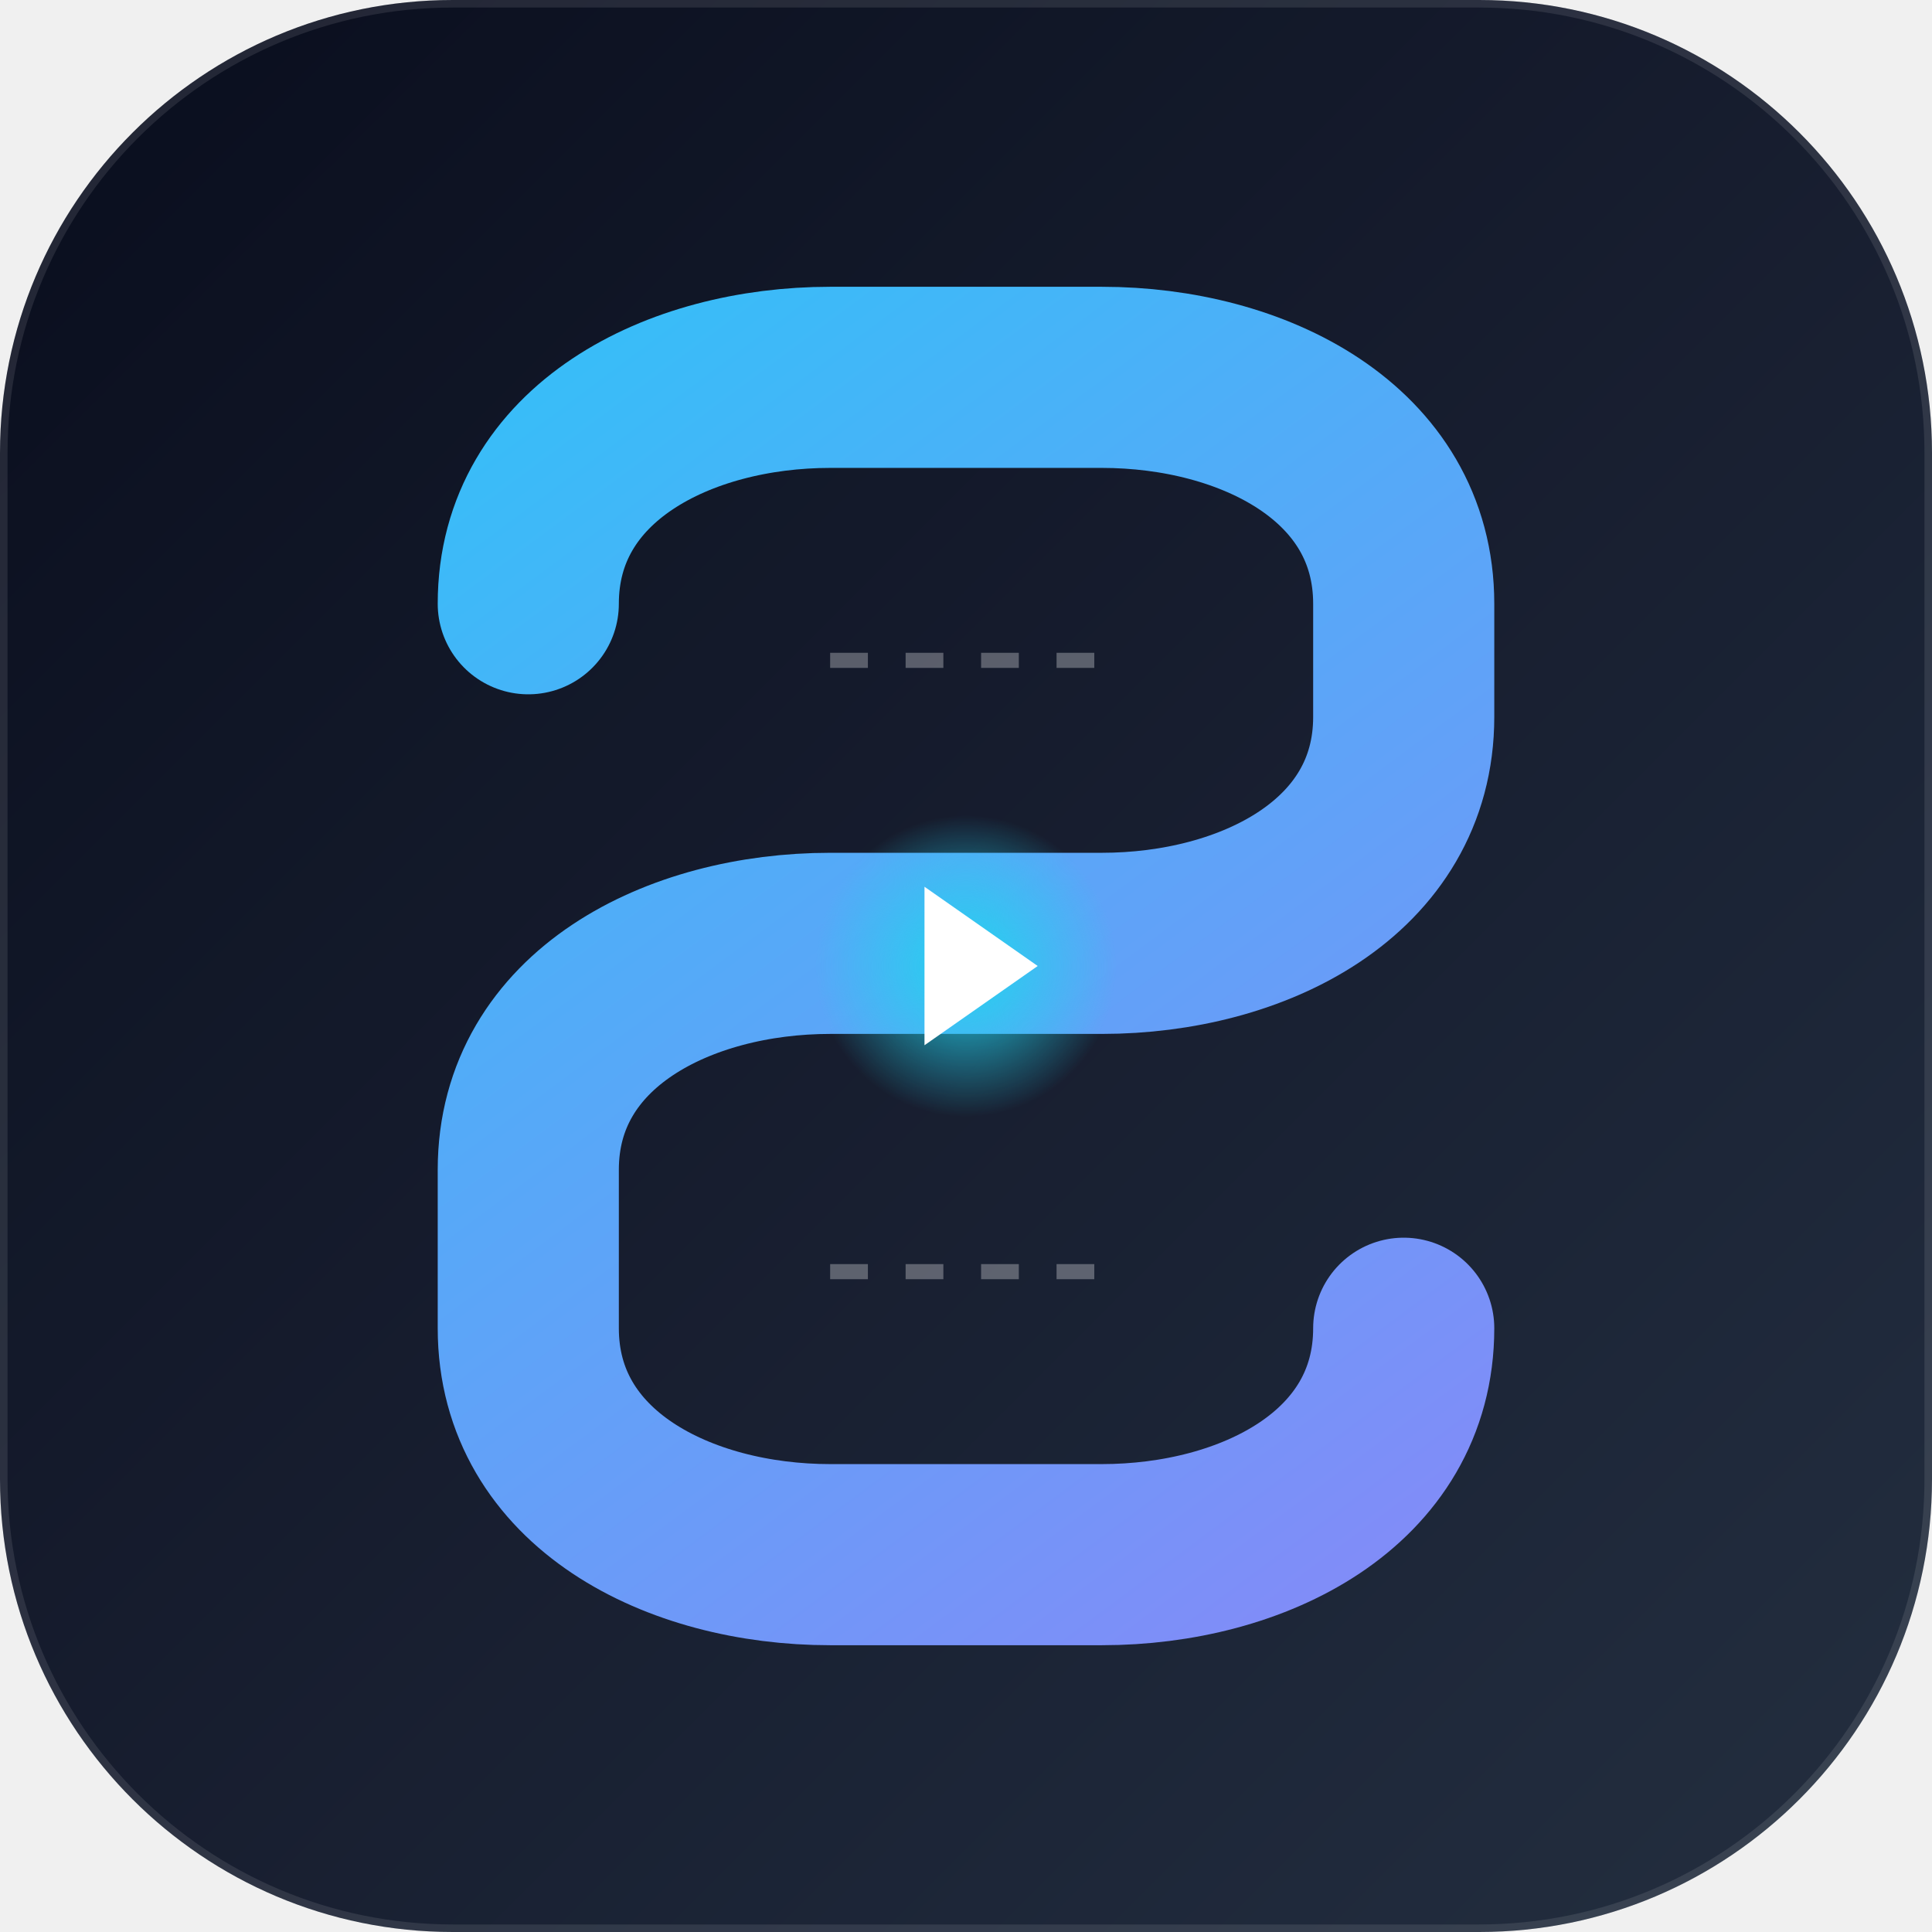
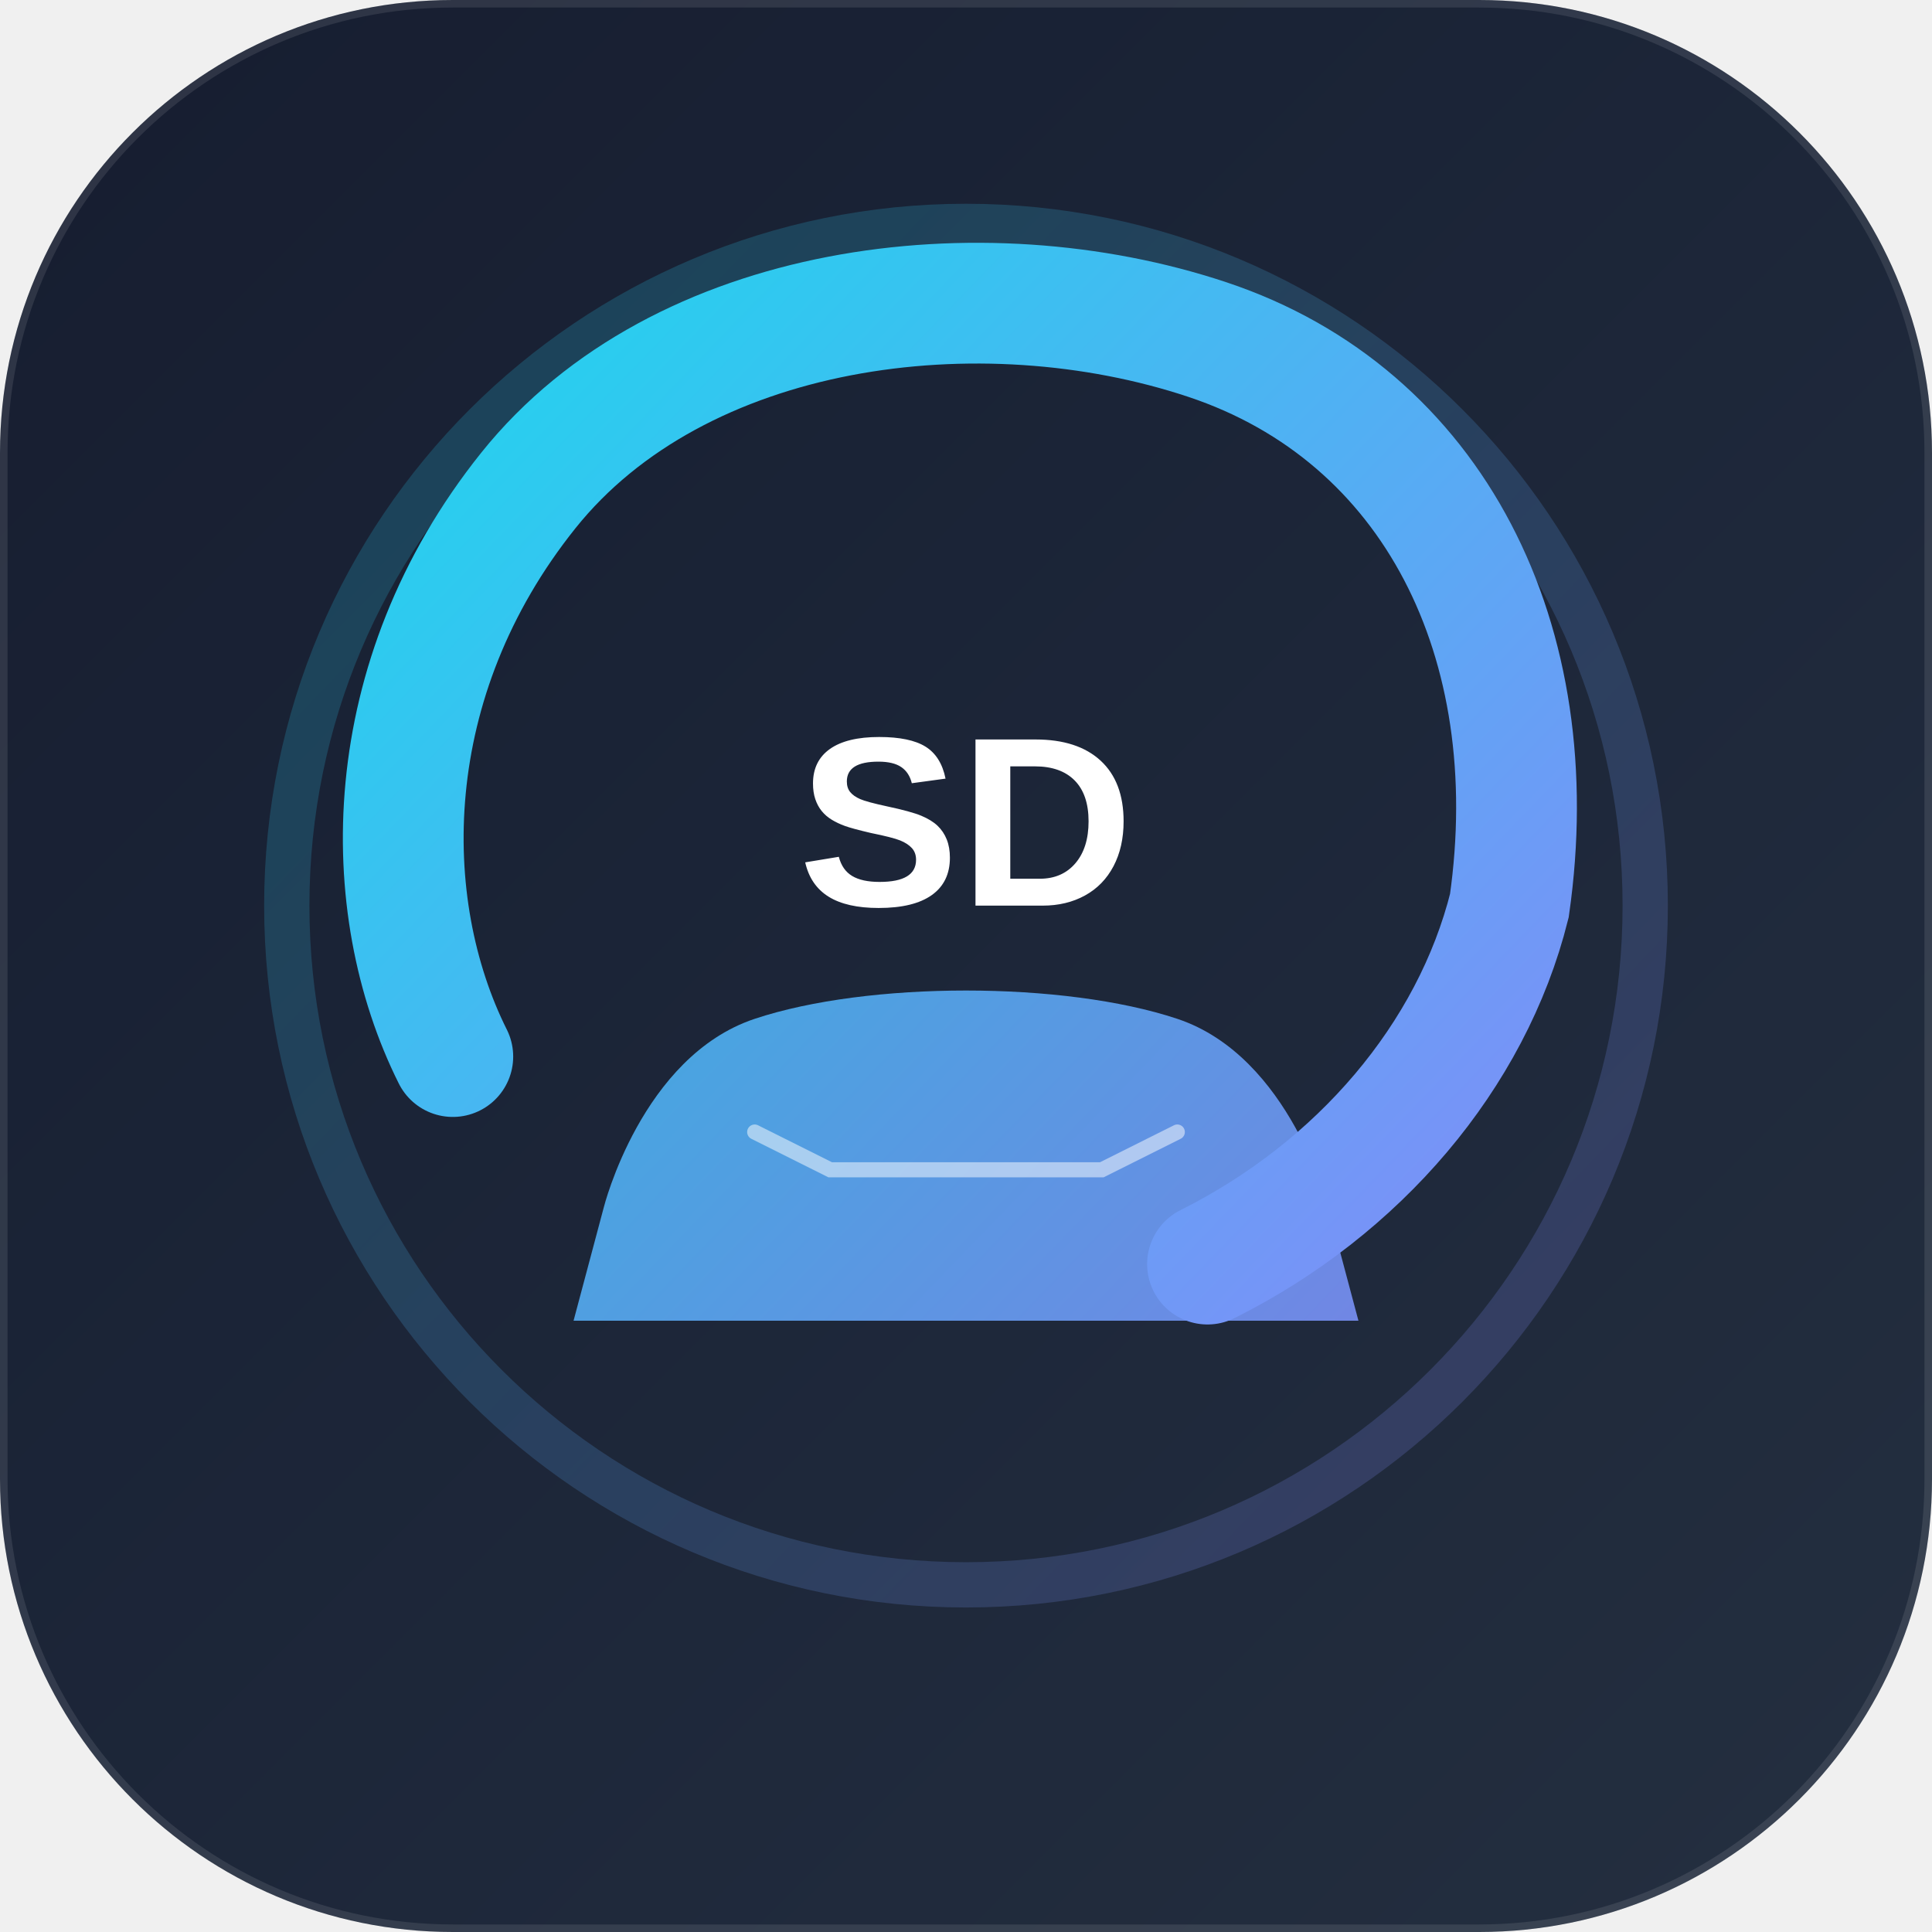
<svg xmlns="http://www.w3.org/2000/svg" width="512" height="512" viewBox="0 0 512 512" fill="none">
  <rect width="512" height="512" rx="120" fill="url(#bg_gradient)" />
  <rect x="0" y="0" width="512" height="512" rx="120" fill="white" fill-opacity="0.03" />
  <rect x="1" y="1" width="510" height="510" rx="119" stroke="white" stroke-opacity="0.1" stroke-width="2" />
-   <path d="M140 160C140 120 180 100 220 100H292C332 100 372 120 372 160V190C372 230 332 250 292 250H220C180 250 140 270 140 310V352C140 392 180 412 220 412H292C332 412 372 392 372 352" stroke="url(#path_gradient)" stroke-width="48" stroke-linecap="round" stroke-linejoin="round" />
-   <path d="M220 175H292" stroke="white" stroke-width="4" stroke-opacity="0.3" stroke-dasharray="10 10" />
-   <path d="M220 337H292" stroke="white" stroke-width="4" stroke-opacity="0.3" stroke-dasharray="10 10" />
-   <circle cx="256" cy="256" r="40" fill="url(#accent_glow)" />
-   <path d="M245 235L275 256L245 277V235Z" fill="white" />
+   <circle cx="256" cy="240" r="180" stroke="url(#accent_gradient)" stroke-width="12" stroke-opacity="0.2" />
+   <path d="M160 320C160 320 170 280 200 270C230 260 282 260 312 270C342 280 352 320 352 320L360 350H152L160 320Z" fill="url(#accent_gradient)" fill-opacity="0.9" />
+   <path d="M200 300L220 310H292L312 300" stroke="white" stroke-width="4" stroke-opacity="0.5" stroke-linecap="round" />
+   <path d="M120 280C100 240 100 180 140 130C180 80 260 70 320 90C380 110 410 170 400 240C390 280 360 315 320 335" stroke="url(#accent_gradient)" stroke-width="32" stroke-linecap="round" />
+   <text x="256" y="240" text-anchor="middle" font-family="Arial, sans-serif" font-weight="900" font-size="64" fill="white" style="text-shadow: 0 0 20px #22D3EE">SD</text>
  <defs>
    <linearGradient id="bg_gradient" x1="0" y1="0" x2="512" y2="512" gradientUnits="userSpaceOnUse">
-       <stop stop-color="#020617" />
+       <stop stop-color="#0F172A" />
      <stop offset="1" stop-color="#1E293B" />
    </linearGradient>
-     <linearGradient id="path_gradient" x1="140" y1="100" x2="372" y2="412" gradientUnits="userSpaceOnUse">
-       <stop stop-color="#38BDF8" />
+     <linearGradient id="accent_gradient" x1="120" y1="80" x2="400" y2="350" gradientUnits="userSpaceOnUse">
+       <stop stop-color="#22D3EE" />
      <stop offset="1" stop-color="#818CF8" />
    </linearGradient>
-     <radialGradient id="accent_glow" cx="0" cy="0" r="1" gradientUnits="userSpaceOnUse" gradientTransform="translate(256 256) rotate(90) scale(40)">
-       <stop stop-color="#22D3EE" />
-       <stop offset="1" stop-color="#22D3EE" stop-opacity="0" />
-     </radialGradient>
  </defs>
</svg>
